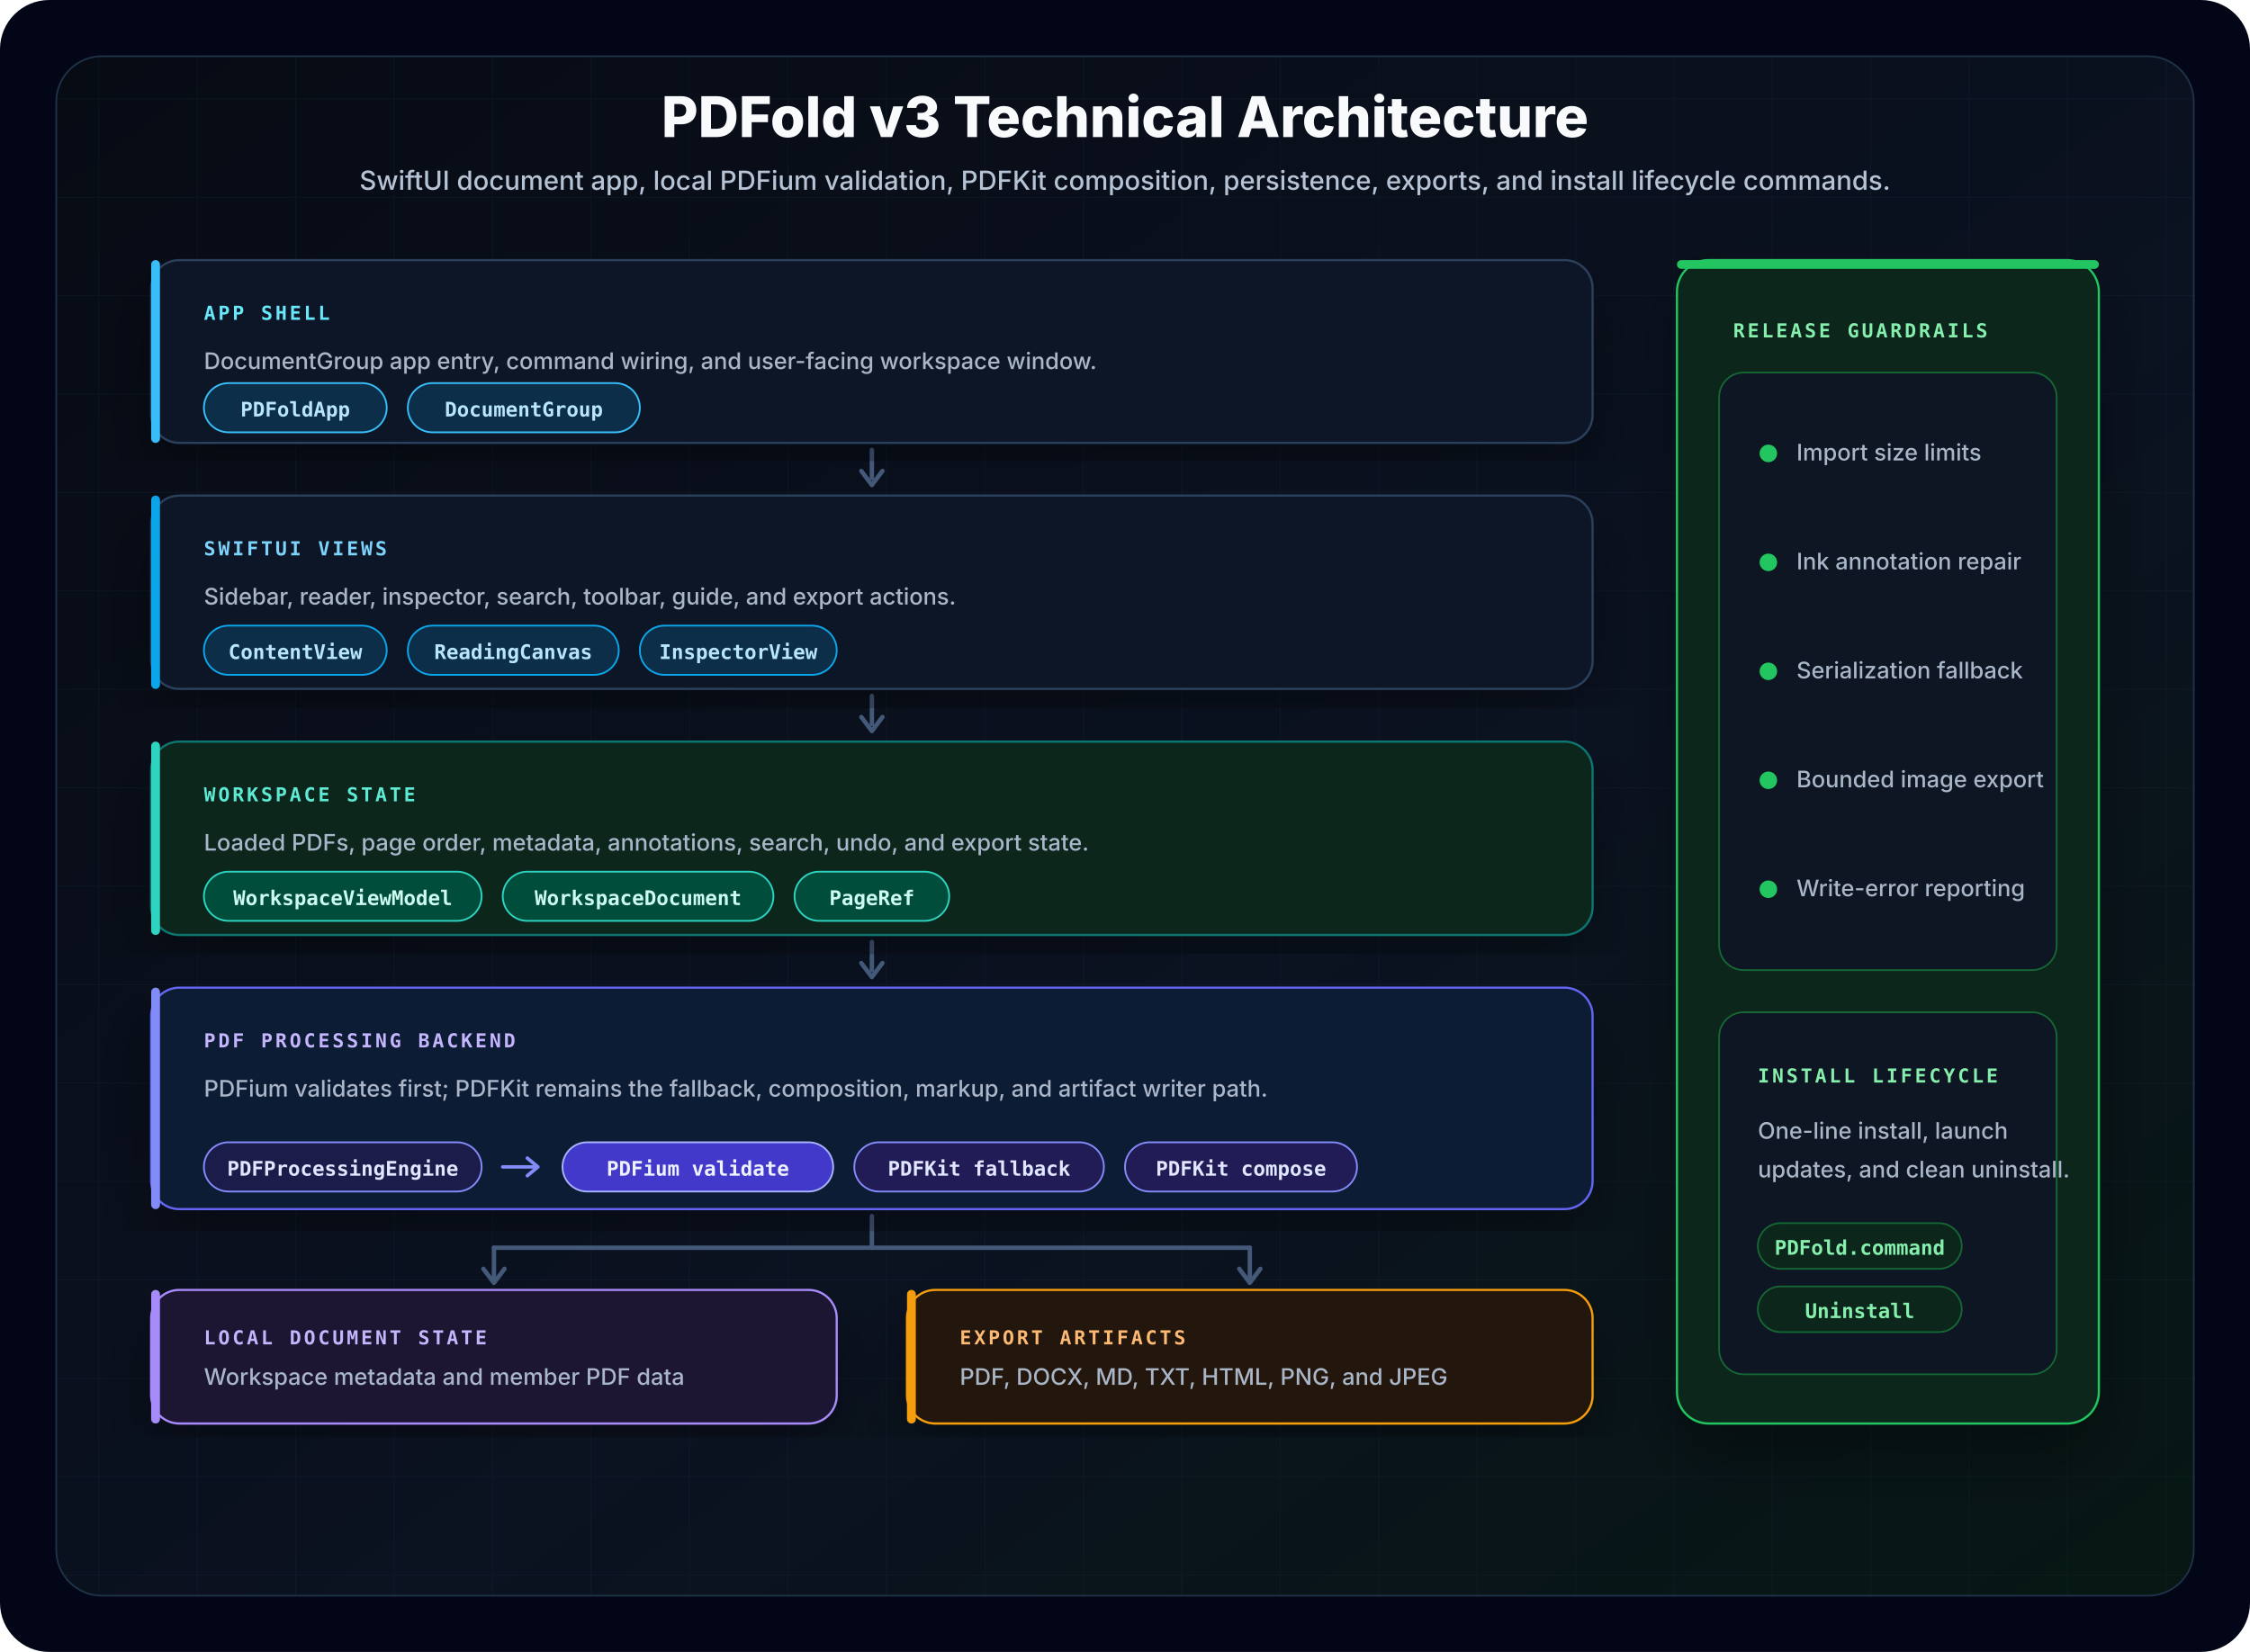
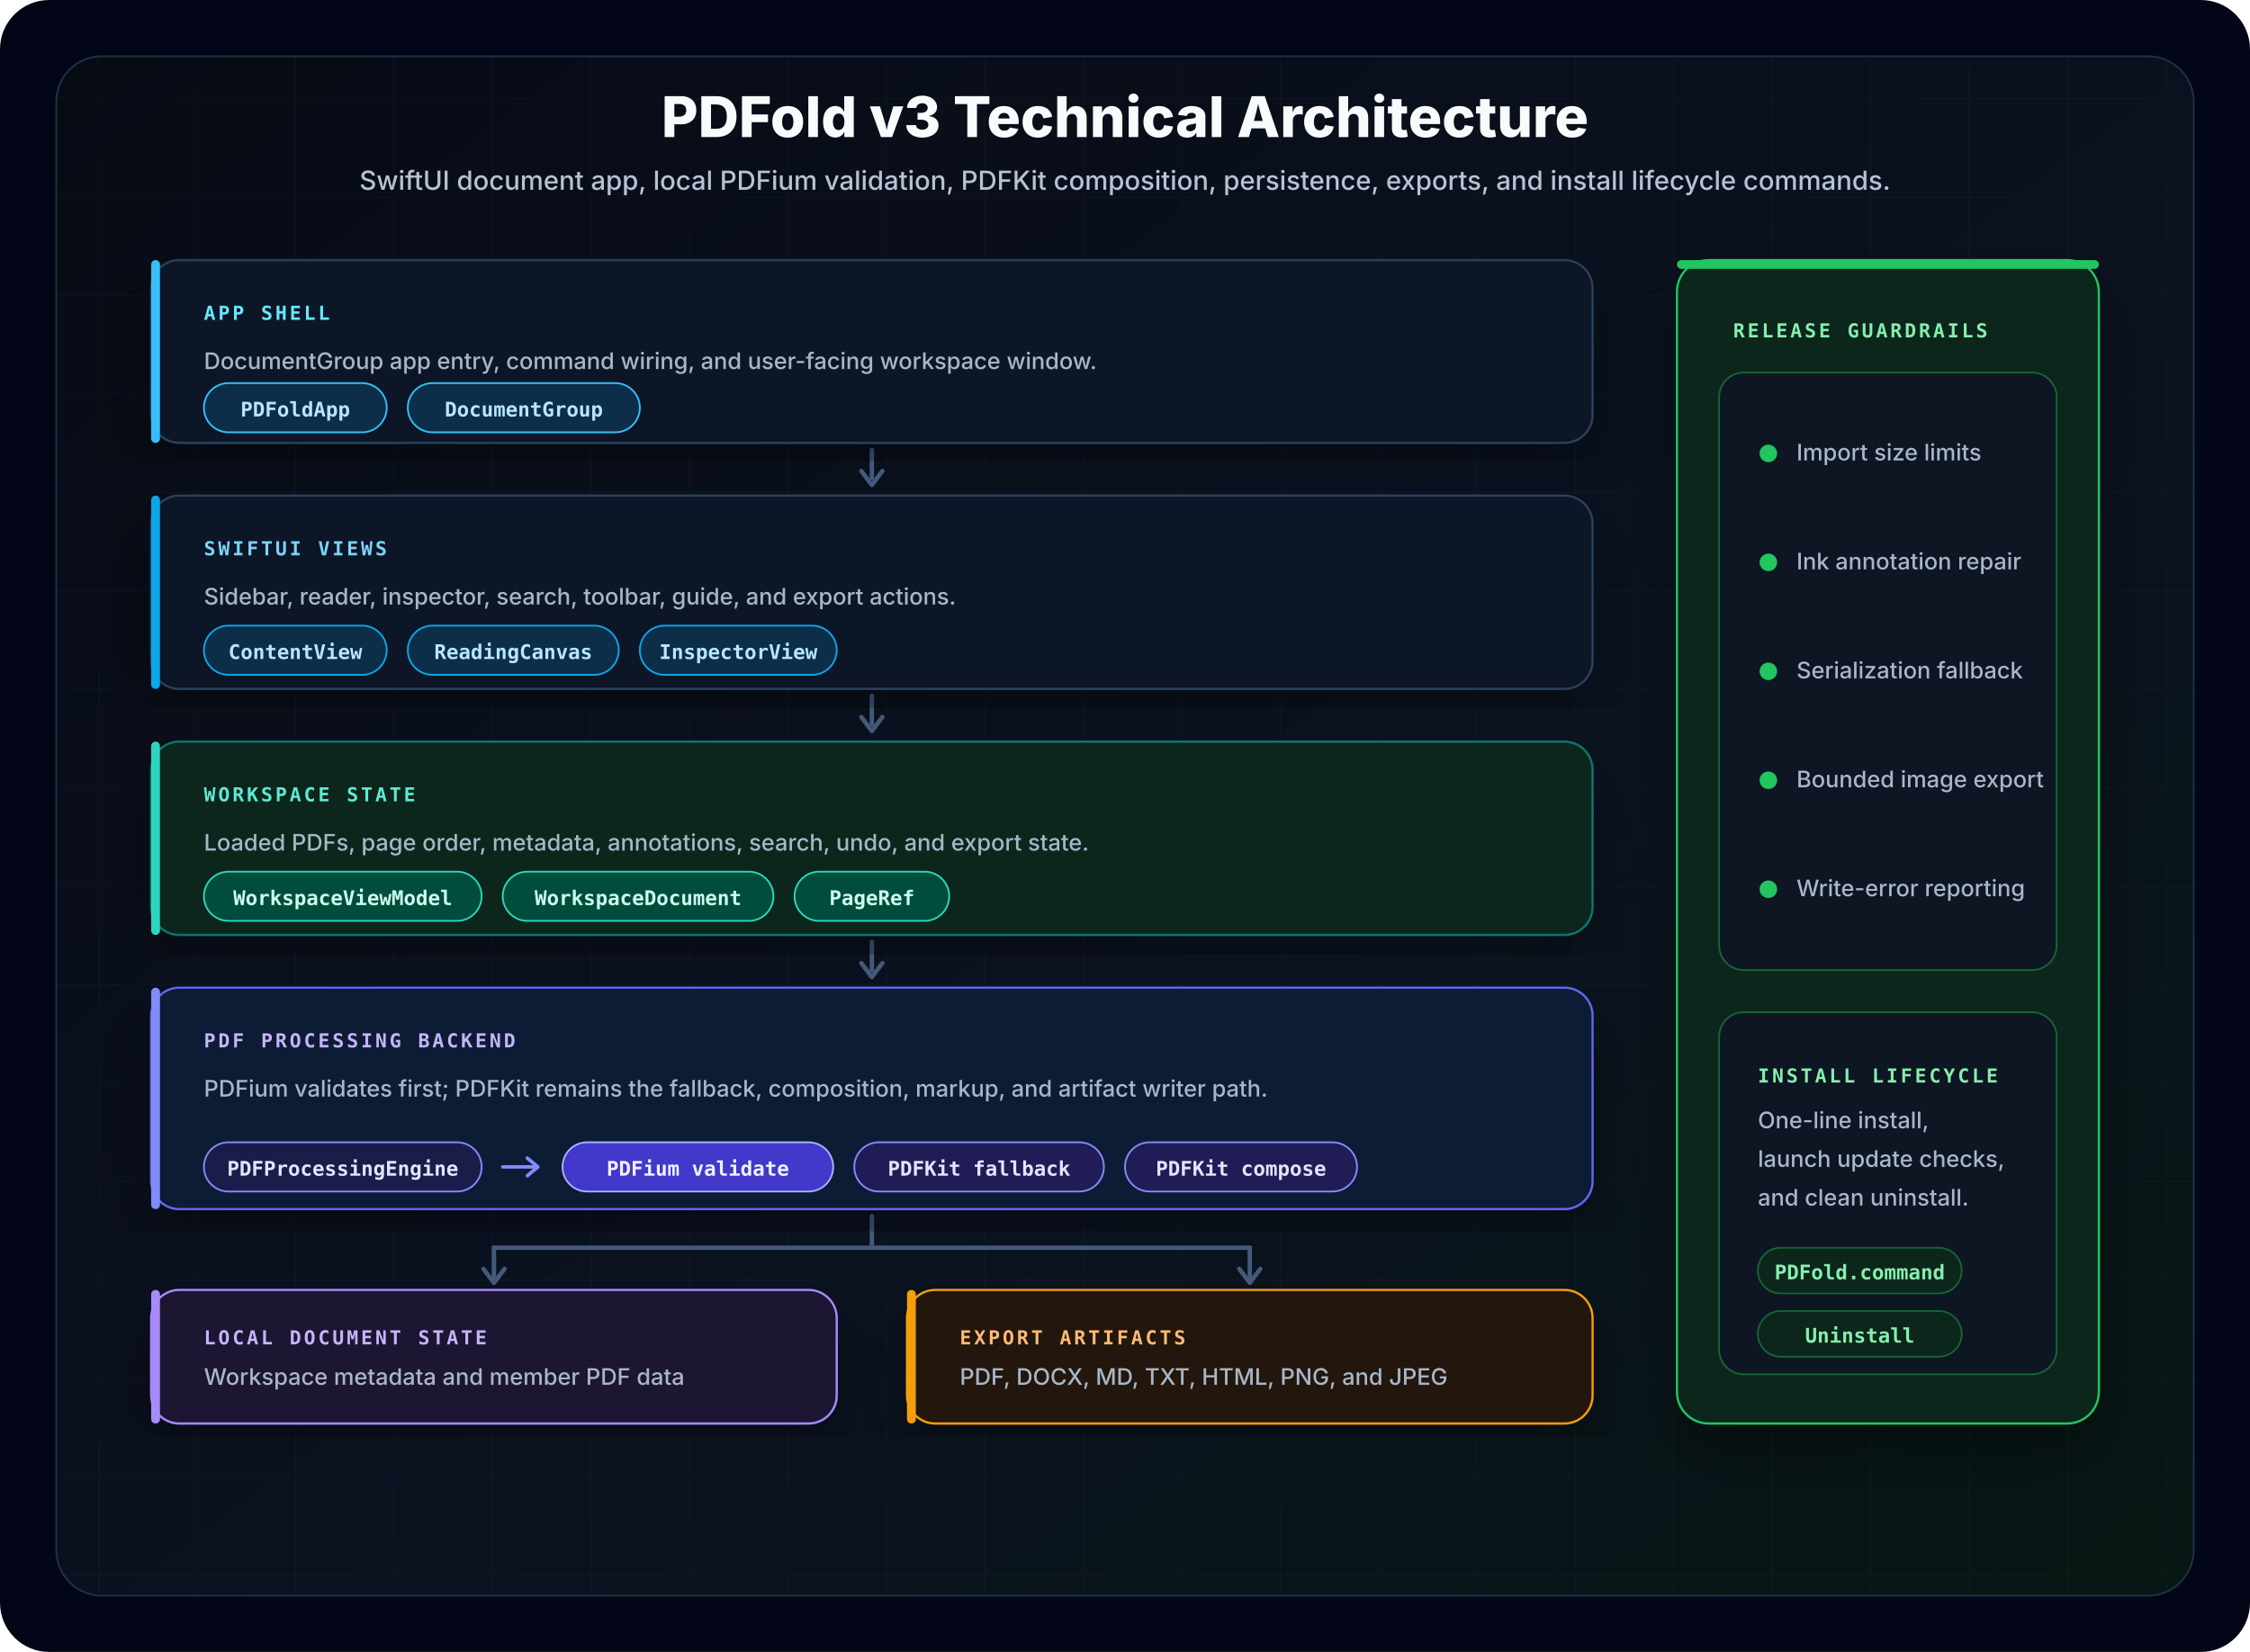
<svg xmlns="http://www.w3.org/2000/svg" width="1280" height="940" viewBox="0 0 1280 940" fill="none" role="img" aria-labelledby="title desc">
  <defs>
    <linearGradient id="bg" x1="0" y1="0" x2="1" y2="1">
      <stop offset="0" stop-color="#070B14" />
      <stop offset="0.58" stop-color="#0B1220" />
      <stop offset="1" stop-color="#071713" />
    </linearGradient>
    <pattern id="grid" width="56" height="56" patternUnits="userSpaceOnUse">
      <path d="M 56 0 L 0 0 0 56" stroke="#1F3147" stroke-width="1" opacity="0.20" />
    </pattern>
    <filter id="shadow" x="-10%" y="-10%" width="120%" height="120%">
      <feDropShadow dx="0" dy="18" stdDeviation="18" flood-color="#000000" flood-opacity="0.34" />
    </filter>
    <style>
      .title { font: 800 32px ui-sans-serif, system-ui, -apple-system, BlinkMacSystemFont, "Segoe UI", sans-serif; fill: #F8FAFC; }
      .subtitle { font: 500 15px ui-sans-serif, system-ui, -apple-system, BlinkMacSystemFont, "Segoe UI", sans-serif; fill: #B6C3D4; }
      .layerTitle { font: 800 17px ui-sans-serif, system-ui, -apple-system, BlinkMacSystemFont, "Segoe UI", sans-serif; fill: #F8FAFC; }
      .body { font: 500 13px ui-sans-serif, system-ui, -apple-system, BlinkMacSystemFont, "Segoe UI", sans-serif; fill: #A8B6C8; }
      .chip { font: 800 11.5px ui-monospace, SFMono-Regular, Menlo, Monaco, Consolas, monospace; }
      .tag { font: 800 11px ui-monospace, SFMono-Regular, Menlo, Monaco, Consolas, monospace; letter-spacing: 1.5px; }
      .layer { fill: #101827; stroke: #2B3F5C; stroke-width: 1.25; }
      .stateLayer { fill: #08251F; stroke: #0F766E; stroke-width: 1.25; }
      .engineLayer { fill: #111A34; stroke: #6366F1; stroke-width: 1.25; }
      .artifactLayer { fill: #1B1430; stroke: #A78BFA; stroke-width: 1.25; }
      .exportLayer { fill: #241609; stroke: #F59E0B; stroke-width: 1.25; }
      .rail { fill: #08251C; stroke: #22C55E; stroke-width: 1.25; }
      .flow { fill: none; stroke: #44597A; stroke-width: 2.5; stroke-linecap: round; stroke-linejoin: round; }
    </style>
  </defs>
  <rect width="1280" height="940" rx="28" fill="#020617" />
  <rect x="32" y="32" width="1216" height="876" rx="26" fill="url(#bg)" />
  <rect x="32" y="32" width="1216" height="876" rx="26" fill="url(#grid)" />
  <rect x="32" y="32" width="1216" height="876" rx="26" stroke="#1F3147" />
  <text x="640" y="78" text-anchor="middle" class="title">PDFold v3 Technical Architecture</text>
  <text x="640" y="108" text-anchor="middle" class="subtitle">SwiftUI document app, local PDFium validation, PDFKit composition, persistence, exports, and install lifecycle commands.</text>
  <g>
    <path d="M496 256 V272" class="flow" />
    <path d="M490 268 L496 276 L502 268" class="flow" />
    <path d="M496 396 V412" class="flow" />
    <path d="M490 408 L496 416 L502 408" class="flow" />
    <path d="M496 536 V552" class="flow" />
    <path d="M490 548 L496 556 L502 548" class="flow" />
    <path d="M496 692 V710" class="flow" />
    <path d="M281 710 H711" class="flow" />
    <path d="M281 710 V728" class="flow" />
    <path d="M275 722 L281 730 L287 722" class="flow" />
    <path d="M711 710 V728" class="flow" />
    <path d="M705 722 L711 730 L717 722" class="flow" />
  </g>
  <g transform="translate(86 148)" filter="url(#shadow)">
    <rect width="820" height="104" rx="16" class="layer" />
    <rect width="5" height="104" rx="2.5" fill="#38BDF8" />
    <text x="30" y="34" class="tag" fill="#67E8F9">APP SHELL</text>
    <text x="30" y="62" class="body">DocumentGroup app entry, command wiring, and user-facing workspace window.</text>
    <g transform="translate(30 70)">
      <rect x="0" y="0" width="104" height="28" rx="14" fill="#082F49" stroke="#38BDF8" />
      <text x="52" y="19" text-anchor="middle" class="chip" fill="#BAE6FD">PDFoldApp</text>
      <rect x="116" y="0" width="132" height="28" rx="14" fill="#082F49" stroke="#38BDF8" />
      <text x="182" y="19" text-anchor="middle" class="chip" fill="#BAE6FD">DocumentGroup</text>
    </g>
  </g>
  <g transform="translate(86 282)" filter="url(#shadow)">
    <rect width="820" height="110" rx="16" class="layer" />
    <rect width="5" height="110" rx="2.5" fill="#0EA5E9" />
    <text x="30" y="34" class="tag" fill="#7DD3FC">SWIFTUI VIEWS</text>
    <text x="30" y="62" class="body">Sidebar, reader, inspector, search, toolbar, guide, and export actions.</text>
    <g transform="translate(30 74)">
      <rect x="0" y="0" width="104" height="28" rx="14" fill="#082F49" stroke="#0EA5E9" />
      <text x="52" y="19" text-anchor="middle" class="chip" fill="#BAE6FD">ContentView</text>
      <rect x="116" y="0" width="120" height="28" rx="14" fill="#082F49" stroke="#0EA5E9" />
      <text x="176" y="19" text-anchor="middle" class="chip" fill="#BAE6FD">ReadingCanvas</text>
      <rect x="248" y="0" width="112" height="28" rx="14" fill="#082F49" stroke="#0EA5E9" />
      <text x="304" y="19" text-anchor="middle" class="chip" fill="#BAE6FD">InspectorView</text>
    </g>
  </g>
  <g transform="translate(86 422)" filter="url(#shadow)">
    <rect width="820" height="110" rx="16" class="stateLayer" />
    <rect width="5" height="110" rx="2.5" fill="#2DD4BF" />
    <text x="30" y="34" class="tag" fill="#5EEAD4">WORKSPACE STATE</text>
    <text x="30" y="62" class="body">Loaded PDFs, page order, metadata, annotations, search, undo, and export state.</text>
    <g transform="translate(30 74)">
      <rect x="0" y="0" width="158" height="28" rx="14" fill="#064E3B" stroke="#2DD4BF" />
      <text x="79" y="19" text-anchor="middle" class="chip" fill="#CCFBF1">WorkspaceViewModel</text>
      <rect x="170" y="0" width="154" height="28" rx="14" fill="#064E3B" stroke="#2DD4BF" />
      <text x="247" y="19" text-anchor="middle" class="chip" fill="#CCFBF1">WorkspaceDocument</text>
      <rect x="336" y="0" width="88" height="28" rx="14" fill="#064E3B" stroke="#2DD4BF" />
      <text x="380" y="19" text-anchor="middle" class="chip" fill="#CCFBF1">PageRef</text>
    </g>
  </g>
  <g transform="translate(86 562)" filter="url(#shadow)">
    <rect width="820" height="126" rx="16" class="engineLayer" />
    <rect width="5" height="126" rx="2.5" fill="#818CF8" />
    <text x="30" y="34" class="tag" fill="#C4B5FD">PDF PROCESSING BACKEND</text>
    <text x="30" y="62" class="body">PDFium validates first; PDFKit remains the fallback, composition, markup, and artifact writer path.</text>
    <g transform="translate(30 88)">
      <rect x="0" y="0" width="158" height="28" rx="14" fill="#1E1B4B" stroke="#818CF8" />
      <text x="79" y="19" text-anchor="middle" class="chip" fill="#E0E7FF">PDFProcessingEngine</text>
      <path d="M170 14 H188" stroke="#818CF8" stroke-width="2" stroke-linecap="round" />
      <path d="M184 9 L190 14 L184 19" stroke="#818CF8" stroke-width="2" stroke-linecap="round" stroke-linejoin="round" />
      <rect x="204" y="0" width="154" height="28" rx="14" fill="#4338CA" stroke="#A5B4FC" />
      <text x="281" y="19" text-anchor="middle" class="chip" fill="#EEF2FF">PDFium validate</text>
      <rect x="370" y="0" width="142" height="28" rx="14" fill="#241B56" stroke="#818CF8" />
      <text x="441" y="19" text-anchor="middle" class="chip" fill="#E0E7FF">PDFKit fallback</text>
      <rect x="524" y="0" width="132" height="28" rx="14" fill="#241B56" stroke="#818CF8" />
      <text x="590" y="19" text-anchor="middle" class="chip" fill="#E0E7FF">PDFKit compose</text>
    </g>
  </g>
  <g transform="translate(86 734)" filter="url(#shadow)">
    <rect width="390" height="76" rx="16" class="artifactLayer" />
    <rect width="5" height="76" rx="2.5" fill="#A78BFA" />
    <text x="30" y="31" class="tag" fill="#C4B5FD">LOCAL DOCUMENT STATE</text>
    <text x="30" y="54" class="body">Workspace metadata and member PDF data</text>
  </g>
  <g transform="translate(516 734)" filter="url(#shadow)">
    <rect width="390" height="76" rx="16" class="exportLayer" />
    <rect width="5" height="76" rx="2.5" fill="#F59E0B" />
    <text x="30" y="31" class="tag" fill="#FDBA74">EXPORT ARTIFACTS</text>
    <text x="30" y="54" class="body">PDF, DOCX, MD, TXT, HTML, PNG, and JPEG</text>
  </g>
  <g transform="translate(954 148)" filter="url(#shadow)">
    <rect width="240" height="662" rx="18" class="rail" />
    <rect width="240" height="5" rx="2.5" fill="#22C55E" />
    <text x="32" y="44" class="tag" fill="#86EFAC">RELEASE GUARDRAILS</text>
    <rect x="24" y="64" width="192" height="340" rx="14" fill="#0B1220" stroke="#166534" />
    <g transform="translate(46 110)">
      <circle cx="6" cy="0" r="5" fill="#22C55E" />
      <text x="22" y="4" class="body">Import size limits</text>
      <circle cx="6" cy="62" r="5" fill="#22C55E" />
      <text x="22" y="66" class="body">Ink annotation repair</text>
      <circle cx="6" cy="124" r="5" fill="#22C55E" />
      <text x="22" y="128" class="body">Serialization fallback</text>
      <circle cx="6" cy="186" r="5" fill="#22C55E" />
      <text x="22" y="190" class="body">Bounded image export</text>
      <circle cx="6" cy="248" r="5" fill="#22C55E" />
      <text x="22" y="252" class="body">Write-error reporting</text>
    </g>
    <rect x="24" y="428" width="192" height="206" rx="14" fill="#0B1220" stroke="#166534" />
    <text x="46" y="468" class="tag" fill="#86EFAC">INSTALL LIFECYCLE</text>
-     <text x="46" y="500" class="body">One-line install, launch</text>
-     <text x="46" y="522" class="body">updates, and clean uninstall.</text>
-     <g transform="translate(46 548)">
+     <text x="46" y="494" class="body">One-line install,</text>
+     <text x="46" y="516" class="body">launch update checks,</text>
+     <text x="46" y="538" class="body">and clean uninstall.</text>
+     <g transform="translate(46 562)">
      <rect x="0" y="0" width="116" height="26" rx="13" fill="#08251C" stroke="#166534" />
      <text x="58" y="18" text-anchor="middle" class="chip" fill="#86EFAC">PDFold.command</text>
      <rect x="0" y="36" width="116" height="26" rx="13" fill="#08251C" stroke="#166534" />
      <text x="58" y="54" text-anchor="middle" class="chip" fill="#86EFAC">Uninstall</text>
    </g>
  </g>
</svg>
